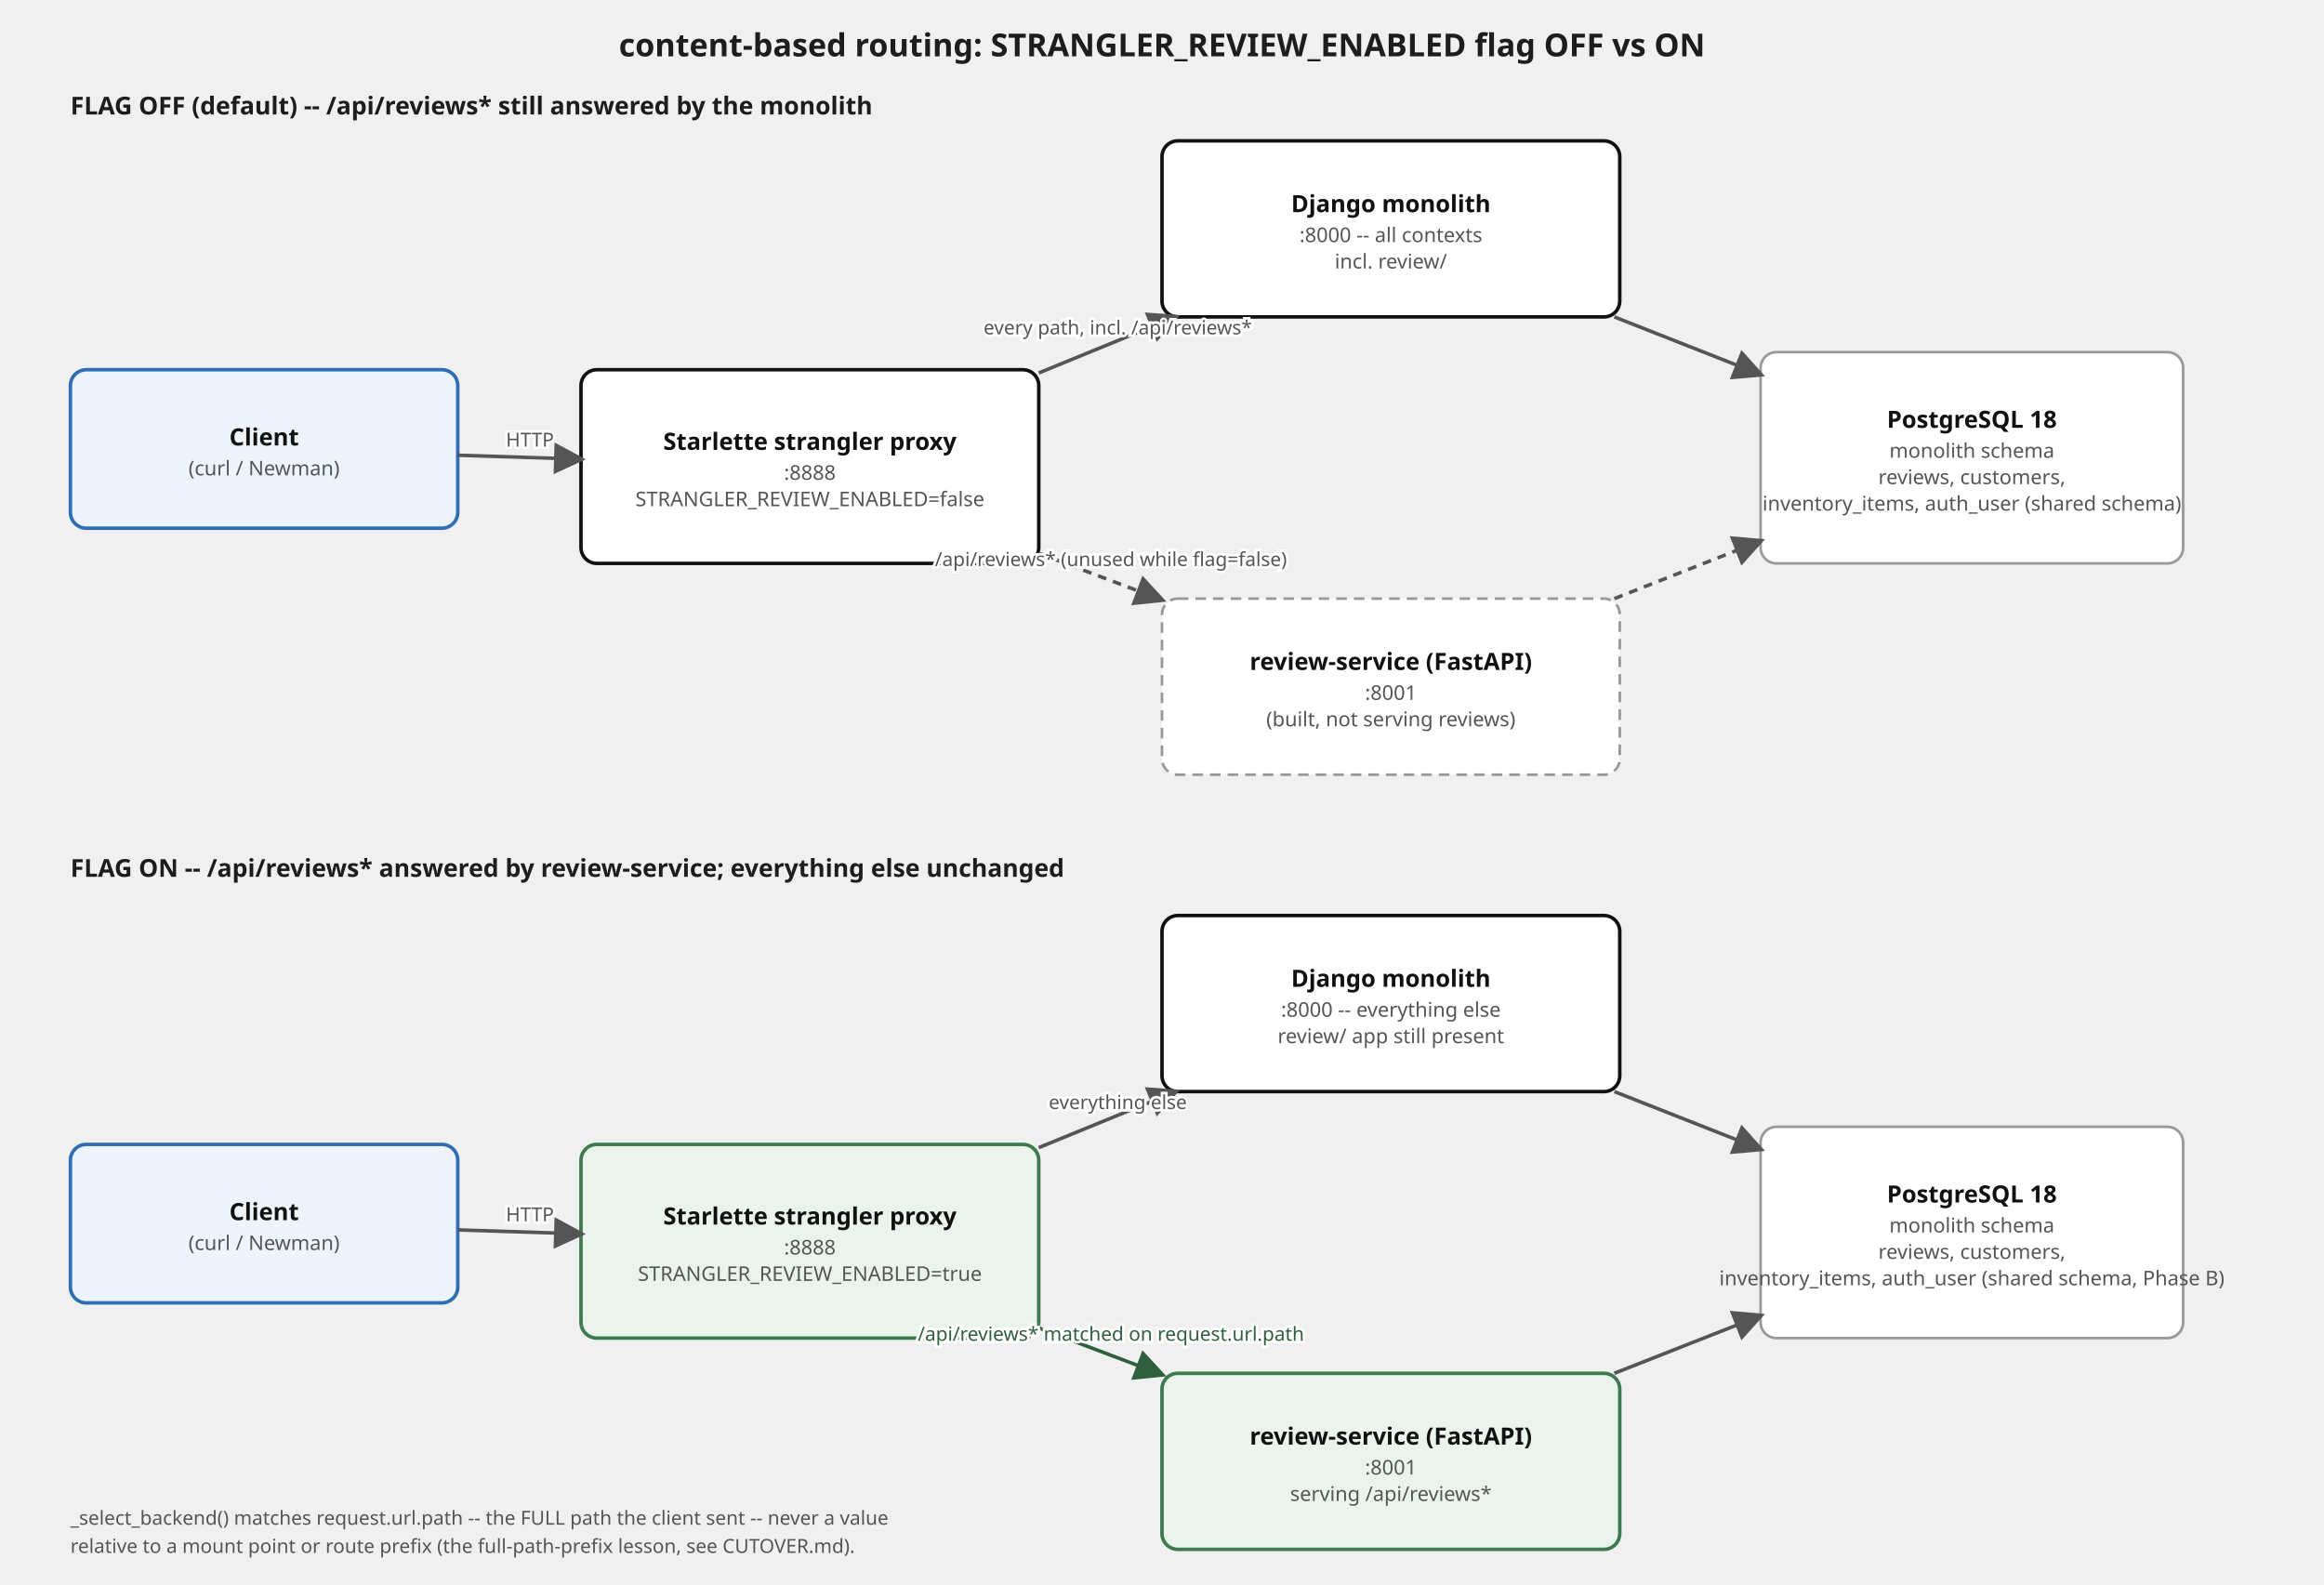
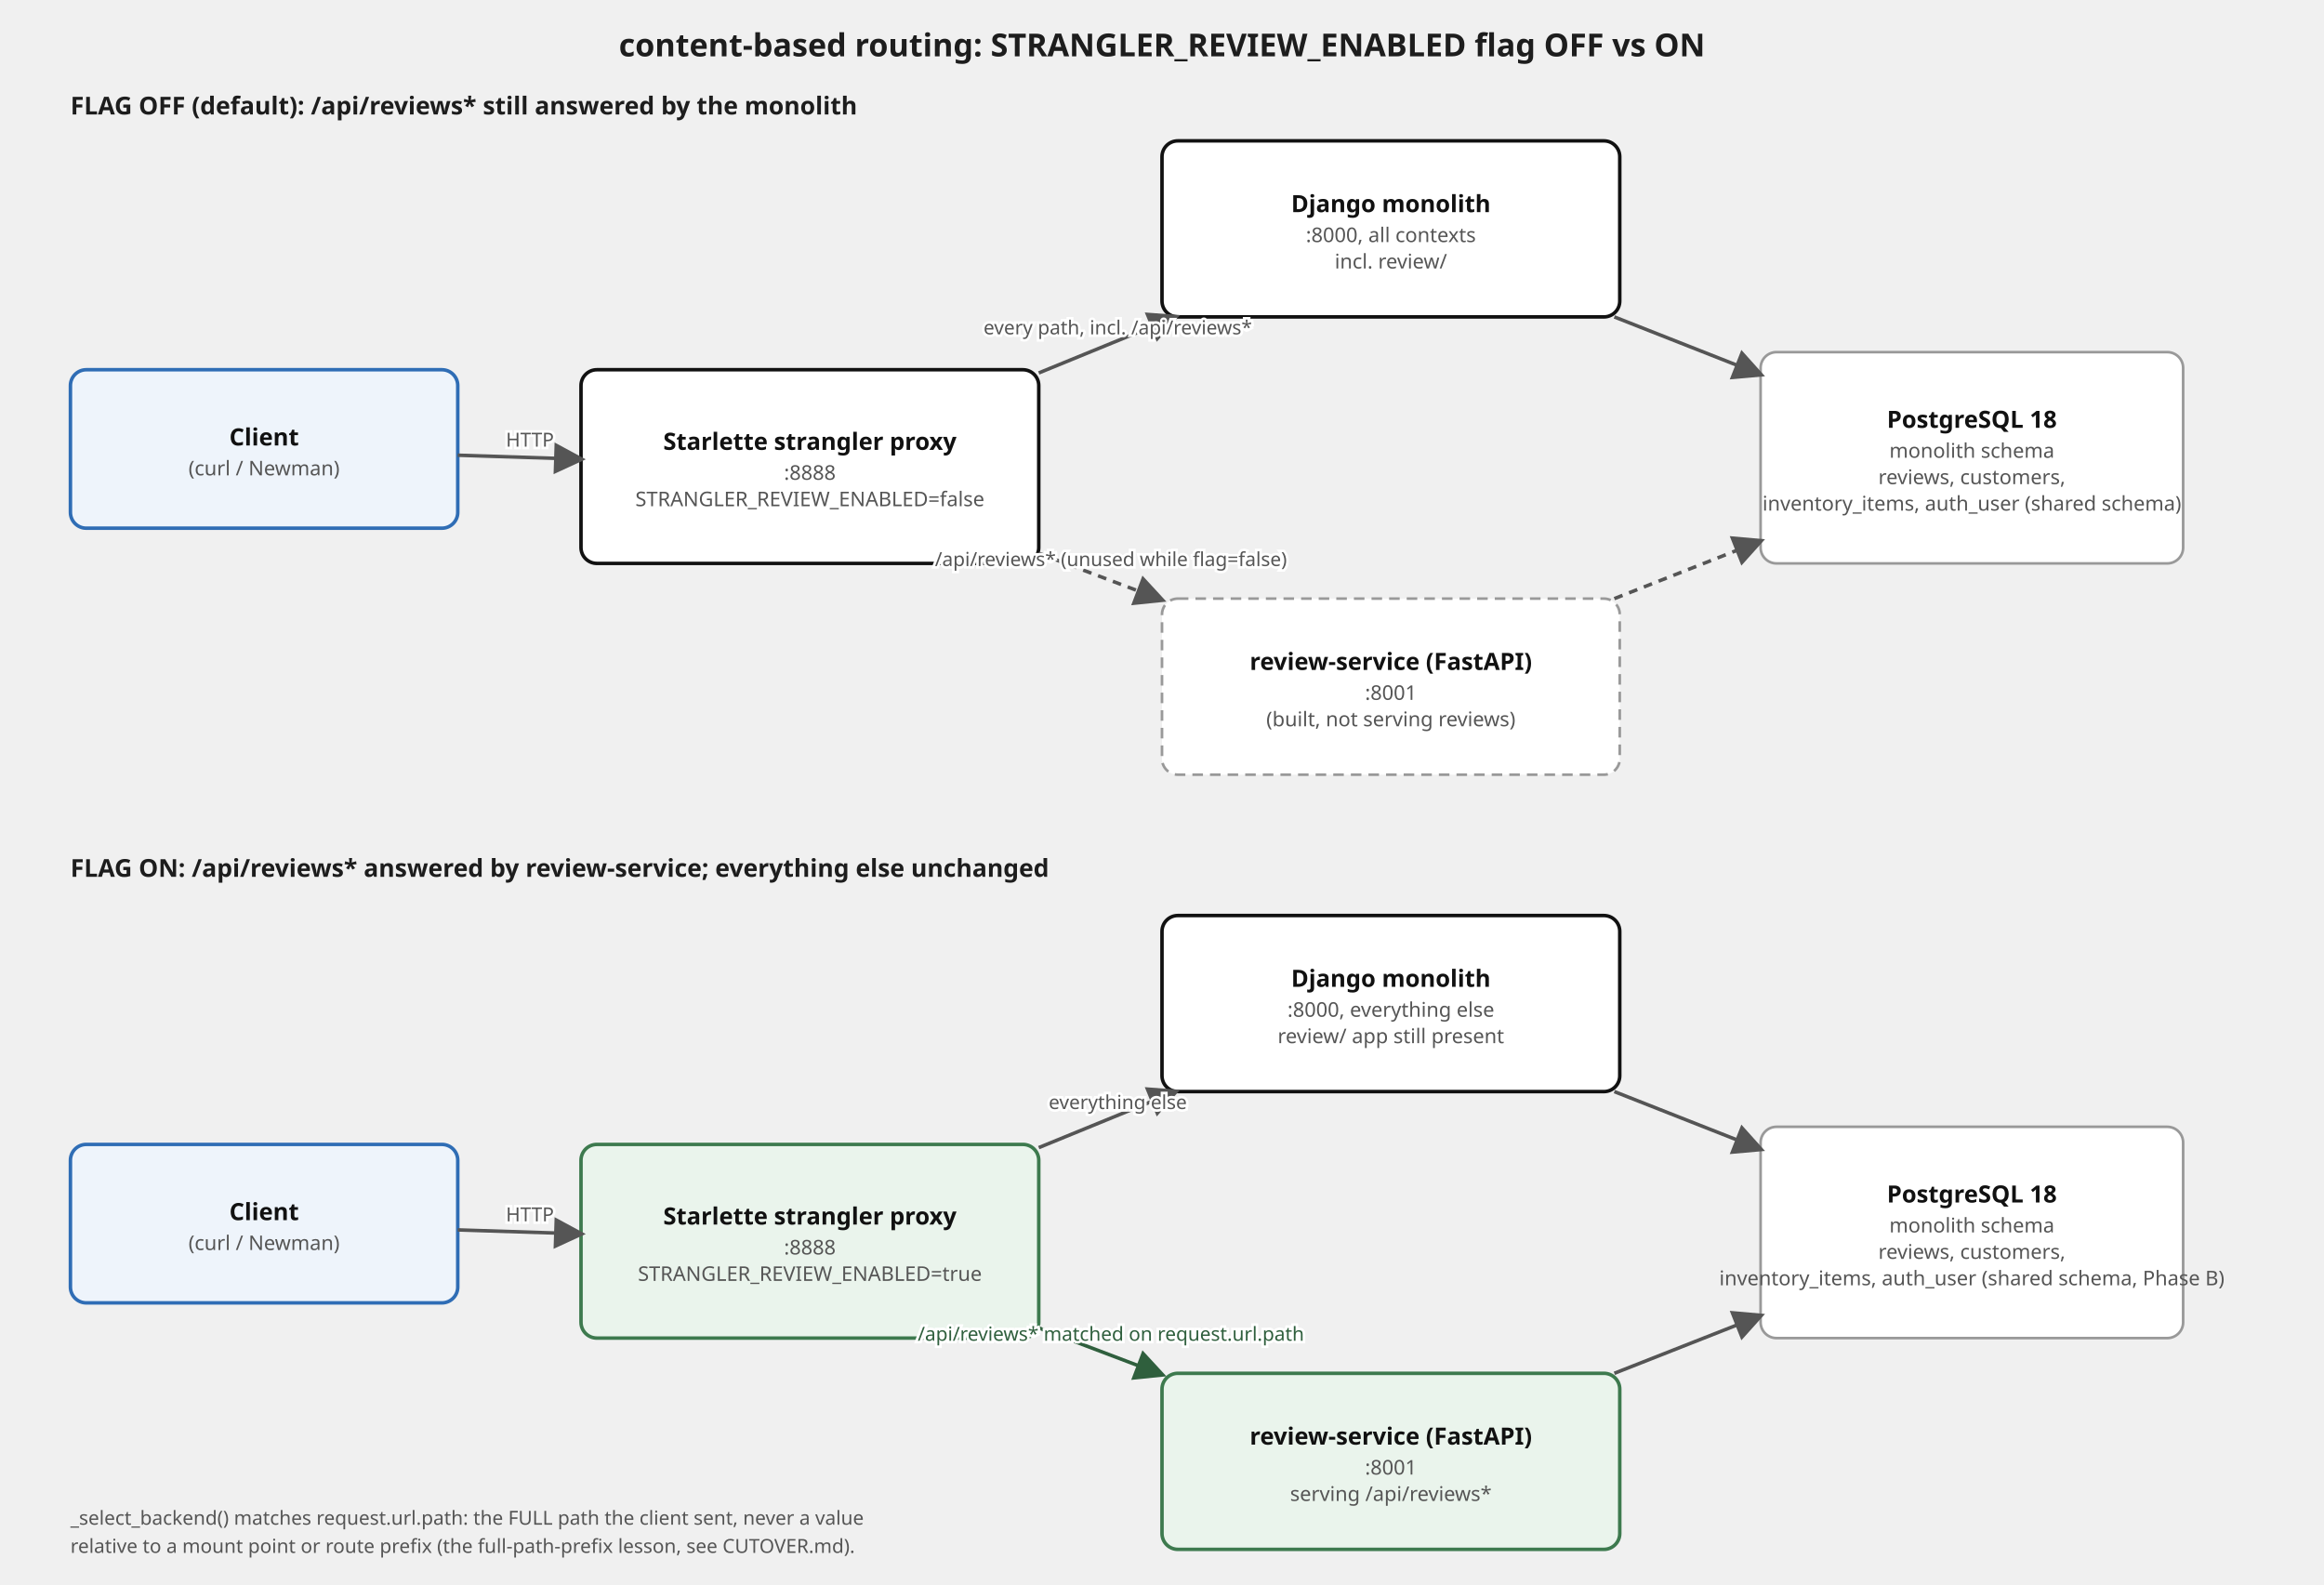
<svg xmlns="http://www.w3.org/2000/svg" viewBox="0 0 1320 900" font-family="'Red Hat Text', system-ui, sans-serif" role="img">
  <defs>
    <marker id="a" viewBox="0 0 10 10" refX="8.5" refY="5" markerWidth="9" markerHeight="9" orient="auto-start-reverse">
      <path d="M0,0 L10,5 L0,10 z" fill="#555" />
    </marker>
    <marker id="am" viewBox="0 0 10 10" refX="8.5" refY="5" markerWidth="9" markerHeight="9" orient="auto-start-reverse">
      <path d="M0,0 L10,5 L0,10 z" fill="#2f5f3d" />
    </marker>
  </defs>
  <rect x="40" y="210" width="220" height="90" rx="9" fill="#eef4fb" stroke="#2f6db5" stroke-width="2" />
  <text x="150.0" y="253.0" font-size="13.5" font-weight="700" fill="#111111" text-anchor="middle">Client</text>
  <text x="150.0" y="270.0" font-size="11.5" fill="#555555" text-anchor="middle">(curl / Newman)</text>
  <rect x="330" y="210" width="260" height="110" rx="9" fill="#ffffff" stroke="#111111" stroke-width="2" />
  <text x="460.0" y="255.5" font-size="13.5" font-weight="700" fill="#111111" text-anchor="middle">Starlette strangler proxy</text>
  <text x="460.0" y="272.5" font-size="11.5" fill="#555555" text-anchor="middle">:8888</text>
  <text x="460.0" y="287.5" font-size="11.5" fill="#555555" text-anchor="middle">STRANGLER_REVIEW_ENABLED=false</text>
  <rect x="660" y="80" width="260" height="100" rx="9" fill="#ffffff" stroke="#111111" stroke-width="2" />
  <text x="790.0" y="120.5" font-size="13.5" font-weight="700" fill="#111111" text-anchor="middle">Django monolith</text>
-   <text x="790.0" y="137.5" font-size="11.5" fill="#555555" text-anchor="middle">:8000 -- all contexts</text>
+   <text x="790.0" y="137.5" font-size="11.5" fill="#555555" text-anchor="middle">:8000, all contexts</text>
  <text x="790.0" y="152.5" font-size="11.5" fill="#555555" text-anchor="middle">incl. review/</text>
  <rect x="660" y="340" width="260" height="100" rx="9" fill="#ffffff" stroke="#999999" stroke-width="1.5" stroke-dasharray="6 4" />
  <text x="790.0" y="380.5" font-size="13.5" font-weight="700" fill="#111111" text-anchor="middle">review-service (FastAPI)</text>
  <text x="790.0" y="397.5" font-size="11.5" fill="#555555" text-anchor="middle">:8001</text>
  <text x="790.0" y="412.5" font-size="11.5" fill="#555555" text-anchor="middle">(built, not serving reviews)</text>
  <rect x="1000" y="200" width="240" height="120" rx="9" fill="#ffffff" stroke="#999999" stroke-width="1.5" />
  <text x="1120.0" y="243.0" font-size="13.5" font-weight="700" fill="#111111" text-anchor="middle">PostgreSQL 18</text>
  <text x="1120.0" y="260.0" font-size="11.5" fill="#555555" text-anchor="middle">monolith schema</text>
  <text x="1120.0" y="275.0" font-size="11.5" fill="#555555" text-anchor="middle">reviews, customers,</text>
  <text x="1120.0" y="290.0" font-size="11.5" fill="#555555" text-anchor="middle">inventory_items, auth_user (shared schema)</text>
  <rect x="40" y="650" width="220" height="90" rx="9" fill="#eef4fb" stroke="#2f6db5" stroke-width="2" />
  <text x="150.0" y="693.0" font-size="13.5" font-weight="700" fill="#111111" text-anchor="middle">Client</text>
  <text x="150.0" y="710.0" font-size="11.5" fill="#555555" text-anchor="middle">(curl / Newman)</text>
  <rect x="330" y="650" width="260" height="110" rx="9" fill="#eaf4ec" stroke="#3d7a4e" stroke-width="2" />
  <text x="460.0" y="695.5" font-size="13.5" font-weight="700" fill="#111111" text-anchor="middle">Starlette strangler proxy</text>
  <text x="460.0" y="712.5" font-size="11.5" fill="#555555" text-anchor="middle">:8888</text>
  <text x="460.0" y="727.5" font-size="11.5" fill="#555555" text-anchor="middle">STRANGLER_REVIEW_ENABLED=true</text>
  <rect x="660" y="520" width="260" height="100" rx="9" fill="#ffffff" stroke="#111111" stroke-width="2" />
  <text x="790.0" y="560.5" font-size="13.5" font-weight="700" fill="#111111" text-anchor="middle">Django monolith</text>
-   <text x="790.0" y="577.5" font-size="11.5" fill="#555555" text-anchor="middle">:8000 -- everything else</text>
+   <text x="790.0" y="577.5" font-size="11.5" fill="#555555" text-anchor="middle">:8000, everything else</text>
  <text x="790.0" y="592.5" font-size="11.5" fill="#555555" text-anchor="middle">review/ app still present</text>
  <rect x="660" y="780" width="260" height="100" rx="9" fill="#eaf4ec" stroke="#3d7a4e" stroke-width="2" />
  <text x="790.0" y="820.5" font-size="13.5" font-weight="700" fill="#111111" text-anchor="middle">review-service (FastAPI)</text>
  <text x="790.0" y="837.5" font-size="11.5" fill="#555555" text-anchor="middle">:8001</text>
  <text x="790.0" y="852.5" font-size="11.5" fill="#555555" text-anchor="middle">serving /api/reviews*</text>
  <rect x="1000" y="640" width="240" height="120" rx="9" fill="#ffffff" stroke="#999999" stroke-width="1.5" />
  <text x="1120.0" y="683.0" font-size="13.5" font-weight="700" fill="#111111" text-anchor="middle">PostgreSQL 18</text>
  <text x="1120.0" y="700.0" font-size="11.5" fill="#555555" text-anchor="middle">monolith schema</text>
  <text x="1120.0" y="715.0" font-size="11.5" fill="#555555" text-anchor="middle">reviews, customers,</text>
  <text x="1120.0" y="730.0" font-size="11.5" fill="#555555" text-anchor="middle">inventory_items, auth_user (shared schema, Phase B)</text>
  <path d="M260.0,258.548 L330.0,260.806" fill="none" stroke="#555" stroke-width="2" marker-end="url(#a)" />
  <text x="301.0" y="253.677" font-size="11" fill="#ffffff" stroke="#ffffff" stroke-width="3" paint-order="stroke" text-anchor="middle">HTTP</text>
  <text x="301.0" y="253.677" font-size="11" fill="#555" text-anchor="middle">HTTP</text>
  <path d="M590.0,211.818 L667.778,180.0" fill="none" stroke="#555" stroke-width="2" marker-end="url(#a)" />
  <text x="634.889" y="189.909" font-size="11" fill="#ffffff" stroke="#ffffff" stroke-width="3" paint-order="stroke" text-anchor="middle">every path, incl. /api/reviews*</text>
  <text x="634.889" y="189.909" font-size="11" fill="#555" text-anchor="middle">every path, incl. /api/reviews*</text>
  <path d="M590.0,314.242 L660.0,340.758" fill="none" stroke="#555" stroke-width="2" stroke-dasharray="5 4" marker-end="url(#a)" />
  <text x="631.0" y="321.5" font-size="11" fill="#ffffff" stroke="#ffffff" stroke-width="3" paint-order="stroke" text-anchor="middle">/api/reviews* (unused while flag=false)</text>
  <text x="631.0" y="321.5" font-size="11" fill="#555" text-anchor="middle">/api/reviews* (unused while flag=false)</text>
  <path d="M916.923,180.0 L1000.0,212.727" fill="none" stroke="#555" stroke-width="2" marker-end="url(#a)" />
  <path d="M916.923,340.0 L1000.0,307.273" fill="none" stroke="#555" stroke-width="2" stroke-dasharray="5 4" marker-end="url(#a)" />
  <path d="M260.0,698.548 L330.0,700.806" fill="none" stroke="#555" stroke-width="2" marker-end="url(#a)" />
  <text x="301.0" y="693.677" font-size="11" fill="#ffffff" stroke="#ffffff" stroke-width="3" paint-order="stroke" text-anchor="middle">HTTP</text>
  <text x="301.0" y="693.677" font-size="11" fill="#555" text-anchor="middle">HTTP</text>
  <path d="M590.0,651.818 L667.778,620.0" fill="none" stroke="#555" stroke-width="2" marker-end="url(#a)" />
  <text x="634.889" y="629.909" font-size="11" fill="#ffffff" stroke="#ffffff" stroke-width="3" paint-order="stroke" text-anchor="middle">everything else</text>
  <text x="634.889" y="629.909" font-size="11" fill="#555" text-anchor="middle">everything else</text>
  <path d="M590.0,754.242 L660.0,780.758" fill="none" stroke="#2f5f3d" stroke-width="2" marker-end="url(#am)" />
  <text x="631.0" y="761.5" font-size="11" fill="#ffffff" stroke="#ffffff" stroke-width="3" paint-order="stroke" text-anchor="middle">/api/reviews* matched on request.url.path</text>
  <text x="631.0" y="761.5" font-size="11" fill="#2f5f3d" text-anchor="middle">/api/reviews* matched on request.url.path</text>
  <path d="M916.923,620.0 L1000.0,652.727" fill="none" stroke="#555" stroke-width="2" marker-end="url(#a)" />
  <path d="M916.923,780.0 L1000.0,747.273" fill="none" stroke="#555" stroke-width="2" marker-end="url(#a)" />
  <text x="660.0" y="32" font-size="18" fill="#1d1d1d" text-anchor="middle" font-weight="700">content-based routing: STRANGLER_REVIEW_ENABLED flag OFF vs ON</text>
-   <text x="40" y="65" font-size="14" fill="#1d1d1d" text-anchor="start" font-weight="700">FLAG OFF (default) -- /api/reviews* still answered by the monolith</text>
-   <text x="40" y="498" font-size="14" fill="#1d1d1d" text-anchor="start" font-weight="700">FLAG ON -- /api/reviews* answered by review-service; everything else unchanged</text>
-   <text x="40" y="866" font-size="11" fill="#555555" text-anchor="start">_select_backend() matches request.url.path -- the FULL path the client sent -- never a value</text>
+   <text x="40" y="65" font-size="14" fill="#1d1d1d" text-anchor="start" font-weight="700">FLAG OFF (default): /api/reviews* still answered by the monolith</text>
+   <text x="40" y="498" font-size="14" fill="#1d1d1d" text-anchor="start" font-weight="700">FLAG ON: /api/reviews* answered by review-service; everything else unchanged</text>
+   <text x="40" y="866" font-size="11" fill="#555555" text-anchor="start">_select_backend() matches request.url.path: the FULL path the client sent, never a value</text>
  <text x="40" y="882" font-size="11" fill="#555555" text-anchor="start">relative to a mount point or route prefix (the full-path-prefix lesson, see CUTOVER.md).</text>
</svg>
